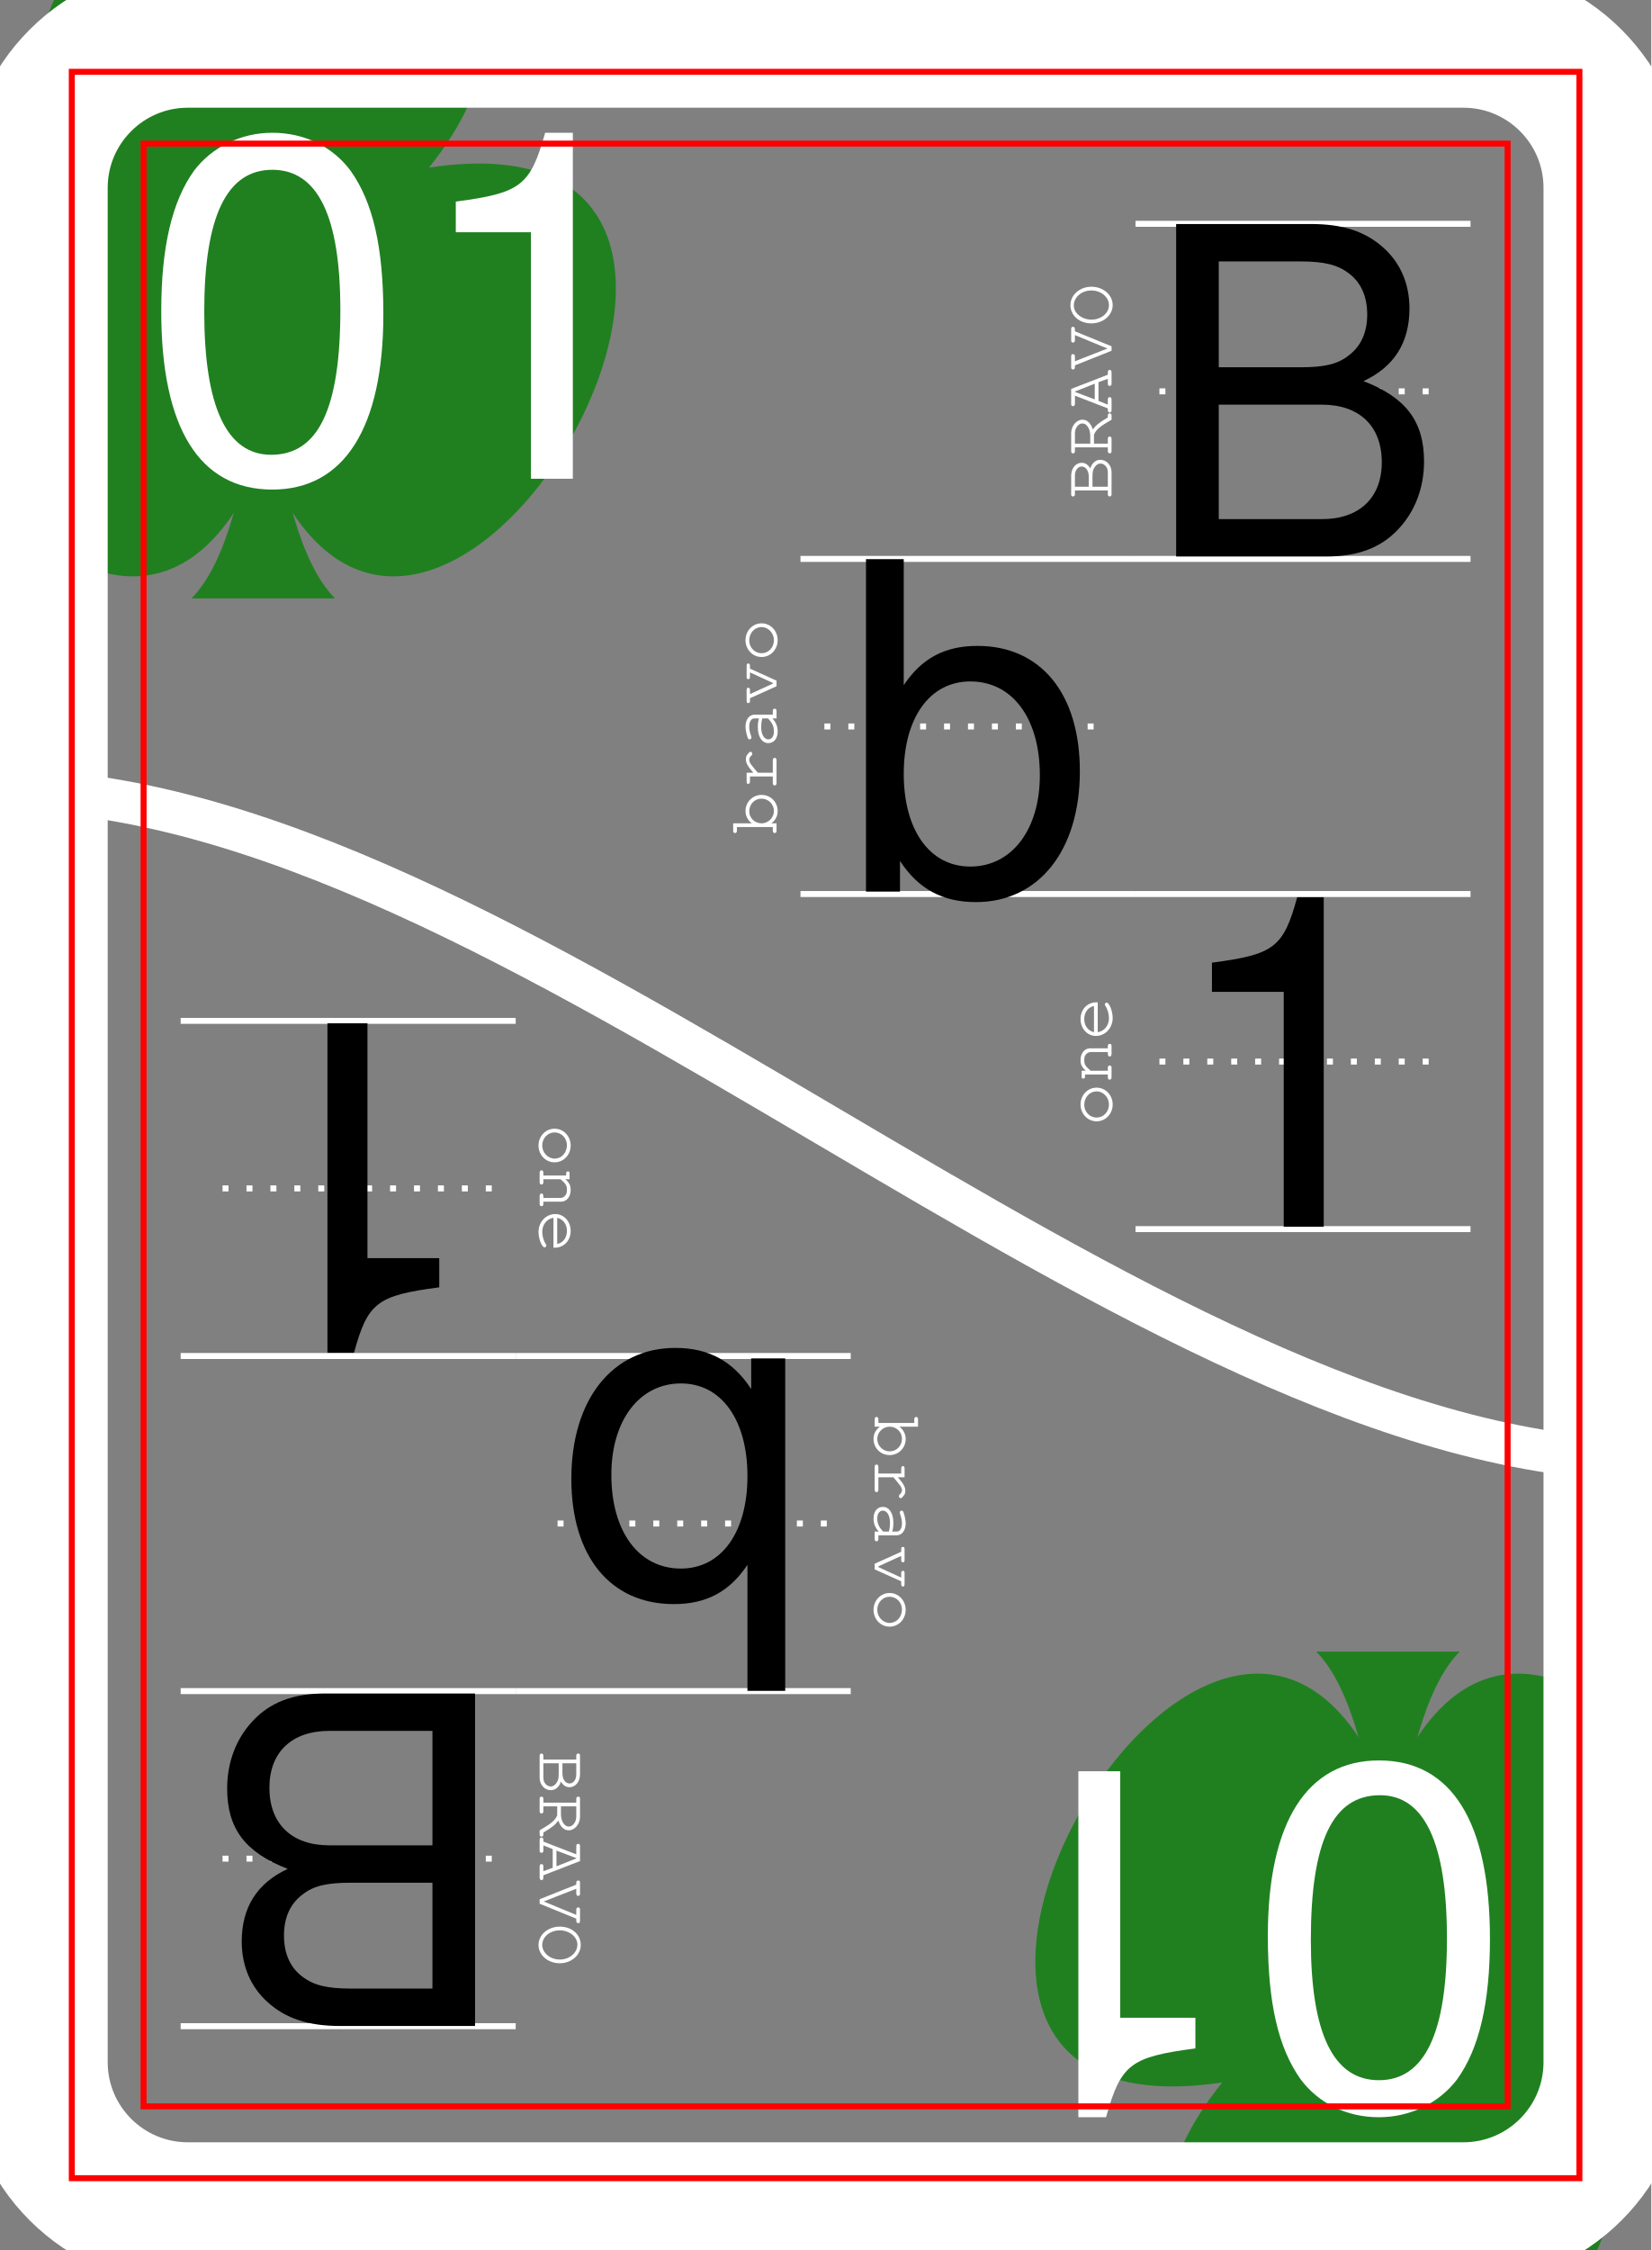
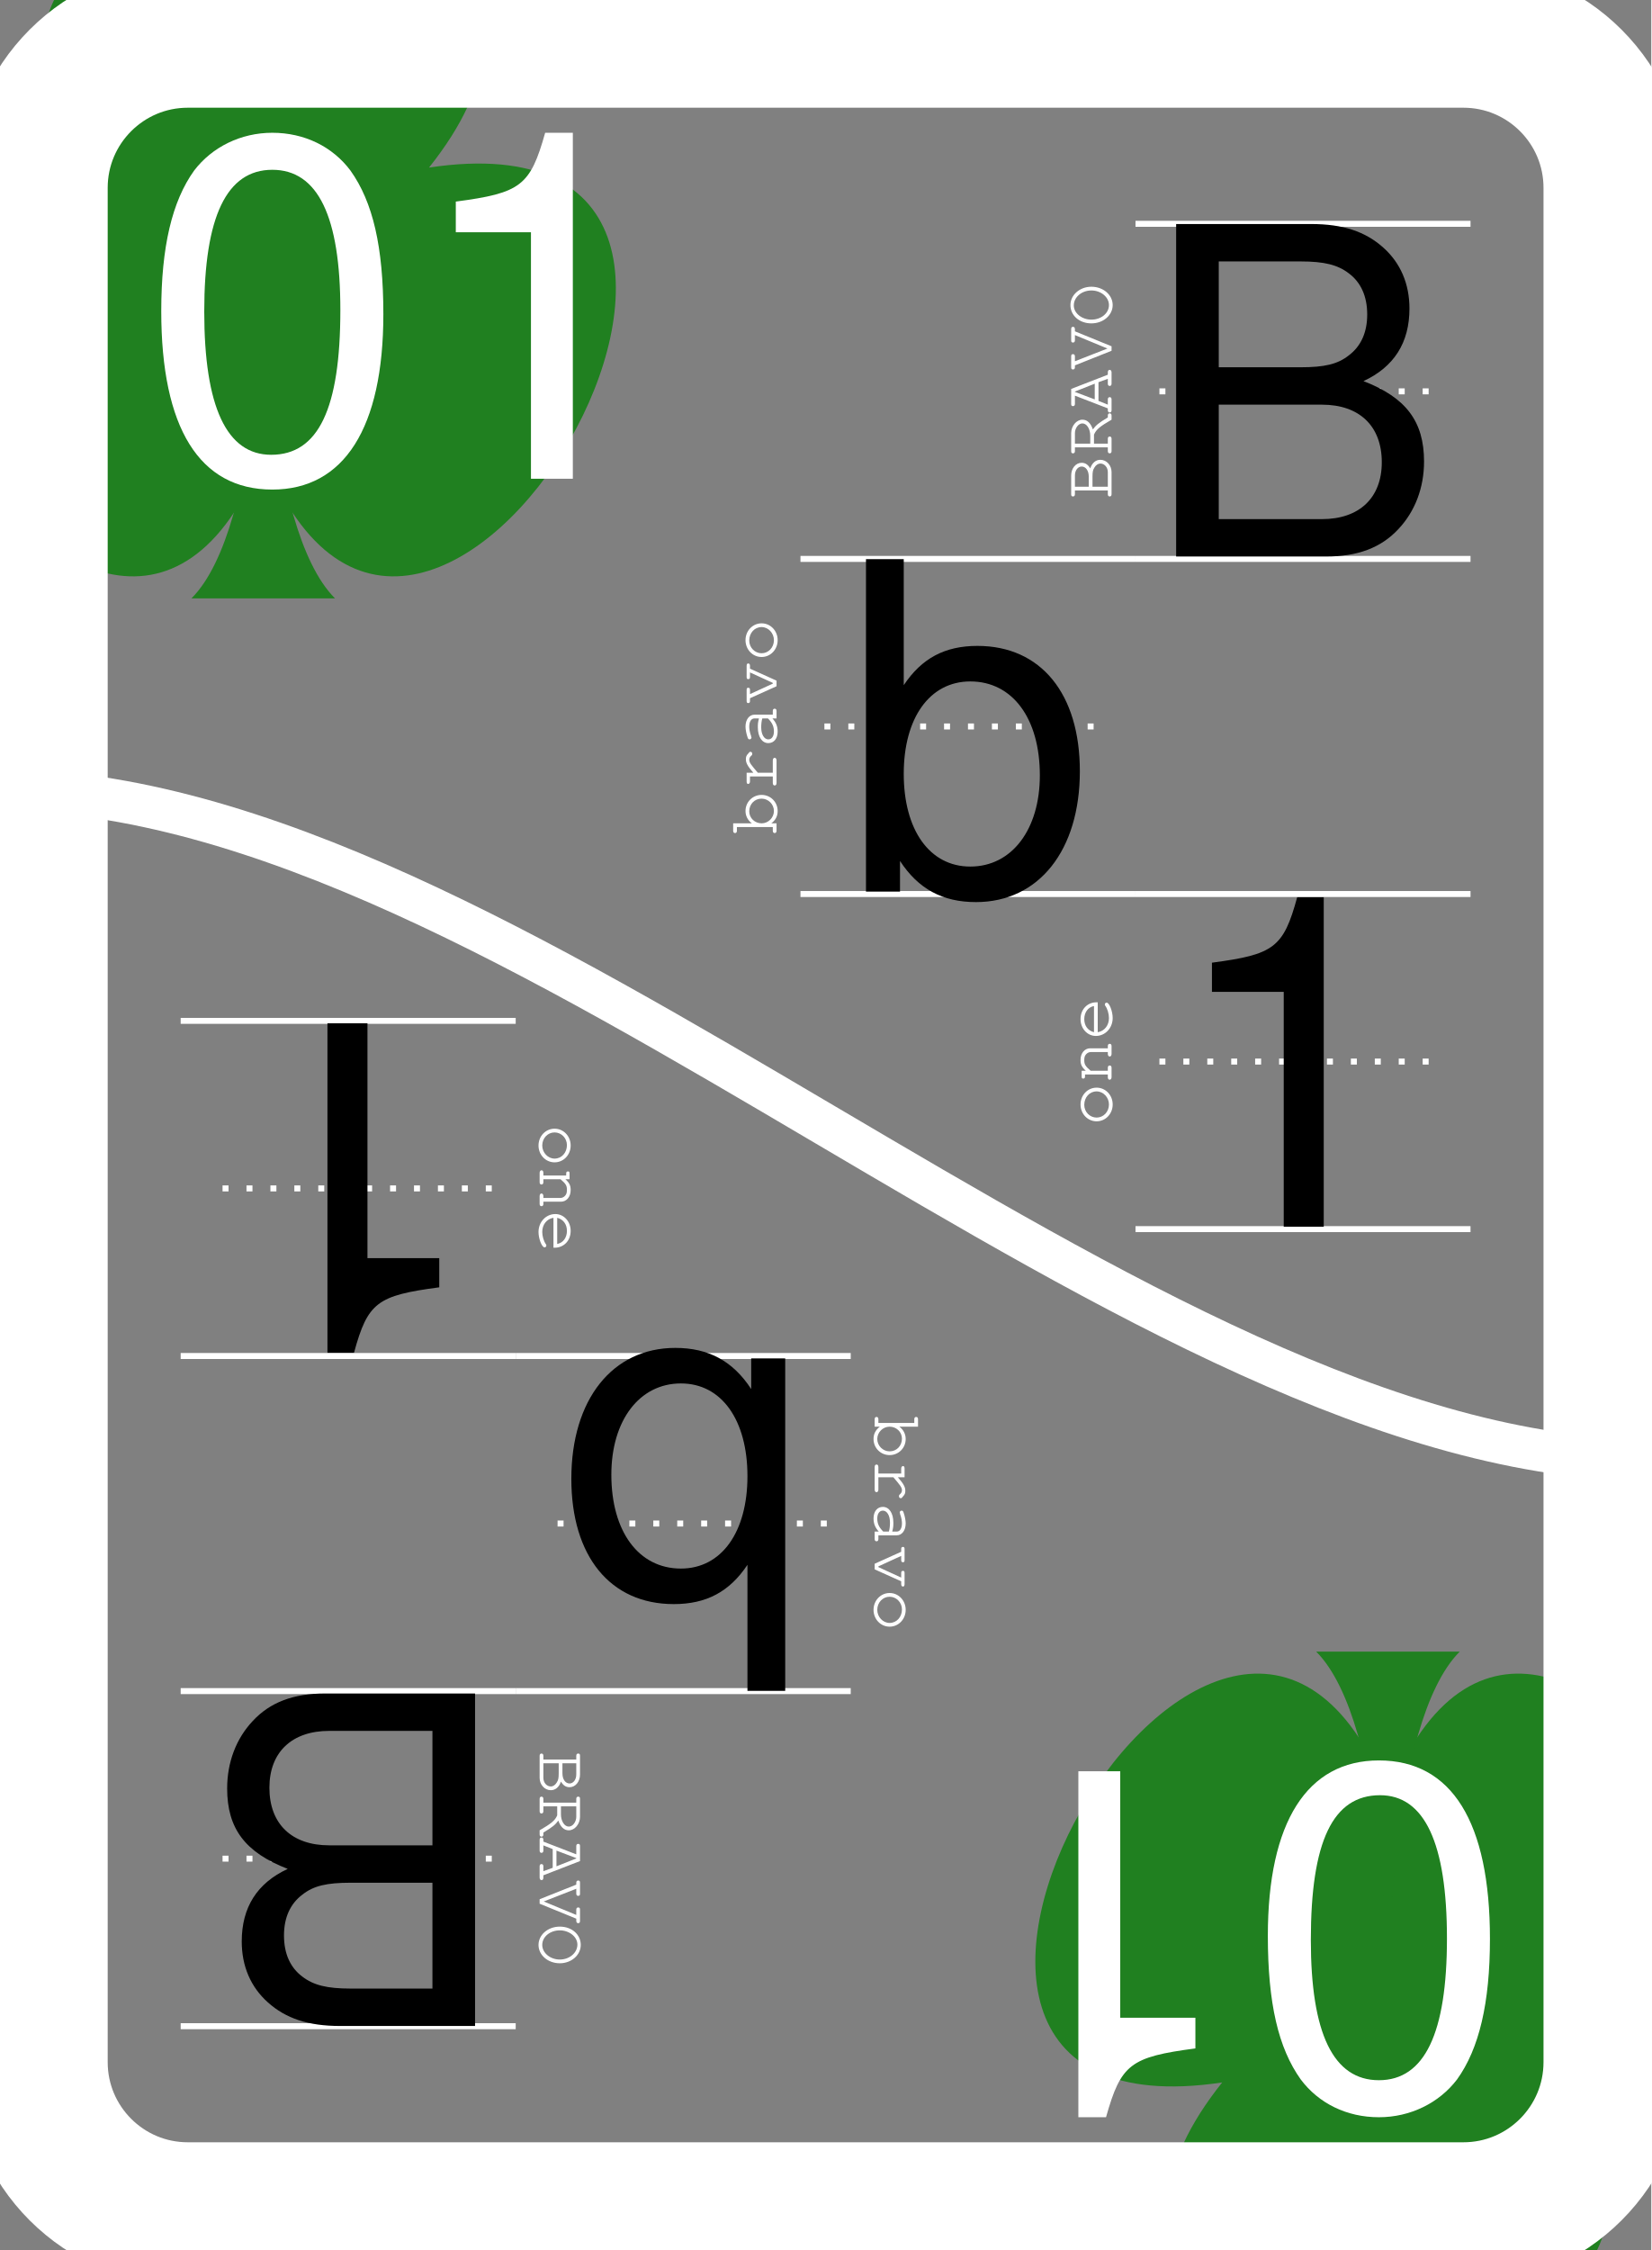
<svg xmlns="http://www.w3.org/2000/svg" xmlns:xlink="http://www.w3.org/1999/xlink" width="69mm" height="94mm" viewBox="-3 -3 69 94" version="1.1" id="card-01">
  <style>
    text { font-family:Helvetica; font-size:19.04px; line-height:1; fill:#000000;fill-opacity:1;stroke:none; }
   
   g.emoji path, g.emoji ellipse, g.emoji circle  { fill:none;stroke:#000000;stroke-width:1.0;stroke-linecap:round;stroke-miterlimit:4;stroke-dasharray:none;stroke-opacity:1 }
   g#card-01-formats-dark text { font-size:7px;fill:#ffffff; }
   g#card-01-thumb-up text, g#card-01-thumb-down text { font-size:7px; }
   path  { fill:none;stroke:#000000;stroke-width:1.0;stroke-linecap:butt;stroke-linejoin:miter;stroke-opacity:1; }
   path.suit { stroke:none; }
   g#card-01-border path  { fill:#808080;fill-opacity:1;stroke:#000000;stroke-width:1.5;stroke-opacity:1;stroke-miterlimit:4;stroke-dasharray:none; }
   g#card-01-lines path { fill:none;stroke:#ffffff;stroke-width:0.25;stroke-linecap:butt;stroke-linejoin:miter;stroke-miterlimit:4;stroke-dasharray:none;stroke-dashoffset:0;stroke-opacity:1 }
   g#card-01-lines-dark path { fill:none;stroke:#000000;stroke-width:0.5;stroke-linecap:butt;stroke-linejoin:miter;stroke-miterlimit:4;stroke-dasharray:none;stroke-dashoffset:0;stroke-opacity:1; }
   g#card-01-lines path.lines-center { stroke-dasharray:0.25, 0.75;}
  </style>
  <defs>
    <g id="card-01-heart-full" class="emoji" transform="translate(-7,-14)">
      <path d="M 7,14 C -5.5,3.5 2,-3 7,2 12,-3 19.5,3.5 7,14 Z" />
    </g>
    <g id="card-01-heart-broken" class="emoji" transform="translate(-7,-14)">
      <path d="M 3.119,0.918 C -0.516,1.134 -2.304,6.546 6.573,13.572            L 10.056,6.195 5.805,7.761 6.763,2.319            C 5.546,1.284 4.244,0.851 3.119,0.918 Z" />
      <path d="M 11.598,-0.031 C 10.627,-0.087 9.524,0.229 8.459,0.983            L 6.937,5.754 12.36,4.47 6.655,12.992            c 0.148,0.146 0.298,0.292 0.453,0.44            C 17.163,6.008 15.371,0.19 11.598,-0.031 Z" />
    </g>
    <g id="card-01-thumb" class="emoji">
      <path d="m 0.25,6 h 4 C 3.761,3.426 2.261,0.331 6.095,0.464           9.005,0.565 8.214,3.28 7.75,6 c 3,0 7,1 4,3 1,1 1,1 0,2 2,1 2,3 -11.5,2 z" />
      <path style="stroke-width:0.5" d="m 4.722,1.807 c 0,0 0.175,2.379 1.03,2.351           0.834,-0.027 0.855,-2.351 0.855,-2.351 z" />
    </g>
    <g id="card-01-thumb-down" transform="translate(-7,-14)">
      <g transform="translate(-0.1064203,-0.6459912)">
-         <path style="fill:none;stroke:#000000;stroke-width:0.342;stroke-miterlimit:4;stroke-dasharray:none;stroke-opacity:1" d="m 6.164,1.456 c -0.871,0.317 -1.75,0.576 -1.954,0.576 -0.337,6.56e-4 -0.37,0.279 -0.37,3.113 v 3.112 l 1.42,1.699 c 0.896,1.072 1.58,2.13 1.855,2.865 0.578,1.548 0.663,1.652 1.361,1.652 1.506,0 2.14,-1.654 1.302,-3.397 -0.703,-1.462 -0.703,-1.462 1.455,-1.462 1.649,0 1.96,-0.054 2.344,-0.408 0.354,-0.325 0.416,-0.551 0.31,-1.118 C 13.393,5.575 13.352,5.054 12.667,2.131 11.27,0.672 9.096,0.391 6.164,1.456 Z" />
-         <path style="fill:none;stroke:#000000;stroke-width:0.342;stroke-linecap:butt;stroke-linejoin:miter;stroke-miterlimit:4;stroke-dasharray:none;stroke-opacity:1" d="m 8.616,14.41 c 0.974,-0.083 0.526,-1.451 0.526,-1.451 l -1.294,-1.563 c -1.552,-0.039 -0.71,0.585 -1.051,0.707" />
-         <rect style="fill:none;fill-opacity:0.801;stroke:#000000;stroke-width:0.39;stroke-linecap:round;stroke-miterlimit:4;stroke-dasharray:none;stroke-opacity:1" width="3.565" height="7.378" x="0.302" y="2.094" />
+         <path d="m 6.164,1.456 c -0.871,0.317 -1.75,0.576 -1.954,0.576 -0.337,6.56e-4 -0.37,0.279 -0.37,3.113 v 3.112 l 1.42,1.699 c 0.896,1.072 1.58,2.13 1.855,2.865 0.578,1.548 0.663,1.652 1.361,1.652 1.506,0 2.14,-1.654 1.302,-3.397 -0.703,-1.462 -0.703,-1.462 1.455,-1.462 1.649,0 1.96,-0.054 2.344,-0.408 0.354,-0.325 0.416,-0.551 0.31,-1.118 C 13.393,5.575 13.352,5.054 12.667,2.131 11.27,0.672 9.096,0.391 6.164,1.456 Z" />
+         <path d="m 8.616,14.41 c 0.974,-0.083 0.526,-1.451 0.526,-1.451 l -1.294,-1.563 c -1.552,-0.039 -0.71,0.585 -1.051,0.707" />
+         <rect width="3.565" height="8.378" x="0.302" y="2.094" />
      </g>
    </g>
    <g id="card-01-thumb-up" class="emoji" transform="translate(-7,-14)">
      <g transform="translate(-0.1064198,-0.2965792)">
-         <path style="fill:none;stroke:#000000;stroke-width:0.342;stroke-miterlimit:4;stroke-dasharray:none;stroke-opacity:1" d="m 6.187,13.485 c -0.869,-0.317 -1.745,-0.576 -1.948,-0.576 -0.336,-6.46e-4 -0.369,-0.279 -0.369,-3.113 v -3.112 l 1.416,-1.699 c 0.893,-1.072 1.576,-2.13 1.849,-2.865 0.576,-1.548 0.661,-1.652 1.357,-1.652 1.501,0 2.134,1.654 1.298,3.397 -0.701,1.462 -0.701,1.462 1.45,1.462 1.644,0 1.954,0.054 2.337,0.408 0.353,0.325 0.415,0.551 0.309,1.118 -0.493,2.514 -0.534,3.035 -1.217,5.958 -1.392,1.459 -3.56,1.74 -6.483,0.674 z" />
-         <path style="fill:none;stroke:#000000;stroke-width:0.342;stroke-linecap:butt;stroke-linejoin:miter;stroke-miterlimit:4;stroke-dasharray:none;stroke-opacity:1" d="m 8.632,0.531 c 0.971,0.083 0.524,1.451 0.524,1.451 l -1.29,1.563 c -1.548,0.039 -0.708,-0.585 -1.048,-0.707" />
-         <rect style="fill:none;fill-opacity:0.801;stroke:#000000;stroke-width:0.39;stroke-linecap:round;stroke-miterlimit:4;stroke-dasharray:none;stroke-opacity:1" id="rect1836" width="3.555" height="7.378" x="0.301" y="6.697" />
+         <path d="m 6.187,13.485 c -0.869,-0.317 -1.745,-0.576 -1.948,-0.576 -0.336,-6.46e-4 -0.369,-0.279 -0.369,-3.113 v -3.112 l 1.416,-1.699 c 0.893,-1.072 1.576,-2.13 1.849,-2.865 0.576,-1.548 0.661,-1.652 1.357,-1.652 1.501,0 2.134,1.654 1.298,3.397 -0.701,1.462 -0.701,1.462 1.45,1.462 1.644,0 1.954,0.054 2.337,0.408 0.353,0.325 0.415,0.551 0.309,1.118 -0.493,2.514 -0.534,3.035 -1.217,5.958 -1.392,1.459 -3.56,1.74 -6.483,0.674 z" />
+         <path d="m 8.632,0.531 c 0.971,0.083 0.524,1.451 0.524,1.451 l -1.29,1.563 c -1.548,0.039 -0.708,-0.585 -1.048,-0.707" />
+         <rect width="3.555" height="8.378" x="0.301" y="6.697" />
      </g>
    </g>
    <g id="card-01-sad" class="emoji" transform="translate(-7,-14)">
      <ellipse id="card-01-sad-right-eye" cx="9.5" cy="4" rx="0.25" ry="0.75" />
      <ellipse id="card-01-sad-left-eye" cx="4.5" cy="4" rx="0.25" ry="0.75" />
      <circle id="card-01-sad-face" cx="7" cy="7" r="7" />
      <path id="card-01-sad-frown" d="m 3,10 c 1.5,-3 6,-3 8,0" />
    </g>
    <g id="card-01-happy" class="emoji" transform="translate(-7,-14)">
      <ellipse id="card-01-happy-right-eye" cx="9.5" cy="4" rx="0.25" ry="0.75" />
      <ellipse id="card-01-happy-left-eye" cx="4.5" cy="4" rx="0.25" ry="0.75" />
      <circle id="card-01-happy-face" cx="7" cy="7" r="7" />
      <path id="card-01-happy-smile" d="m 3,8 c 1.5,4 6,4 8,0" />
    </g>
    <g id="card-01-suit-club" transform="translate(7,7)">
      <path id="card-01-suit-club-flower" style="fill:#208020;stroke:none" d="     M -7.347880794884119e-16,4.0      C 3.365,12.557 12.557,-3.365 3.464,-2.0      C 9.192,-9.192 -9.192,-9.192 -3.464,-2      C -12.557,-3.365 -3.365,12.557 -7.347880794884119e-16,4.0      Z     " />
      <path id="card-01-suit-club-stem" style="fill:#208020;stroke:none" d="     m 0,7.0      h -1.5      c 1.5,-1.5 1.5,-7.0 1.5,-7.0      c 0,0 0,5.5 1.5,7.0      z" />
    </g>
    <g id="card-01-suit-heart">
      <path style="fill:#802020;stroke:none" d="M 7,14 C -5.5,3.5 2,-3 7,2 12,-3 19.5,3.5 7,14 Z" />
    </g>
    <g id="card-01-suit-diamond">
      <path style="fill:#202080;stroke:none" d="m 7,14 -7,-10 7,-4 7,4 z" />
    </g>
    <g id="card-01-suit-spade">
      <path style="fill:#202020;stroke:none" d="M 7,0 C -5.5,10.5 2,17 7,12 12,17 19.5,10.5 7,0 Z" />
      <path style="fill:#202020;stroke:none" d="m 7,14 h -1.5 c 1.5,-1.5 1.5,-7.0 1.5,-7.0 c 0,0 0,5.5 1.5,7.0 z" />
    </g>
    <g id="card-01-lines">
      <path d="m 0,0 14,0" />
      <path class="lines-center" d="m 1,7 12,0" />
      <path d="m 0,14 14,0" />
    </g>
    <g id="card-01-lines-dark">
      
      
      
    </g>
    <g id="card-01-translate-text">
      <text xml:space="preserve" x="37.45" y="34.25" text-anchor="middle">b</text>
      <text xml:space="preserve" x="51" y="20.25" text-anchor="middle">B</text>
      <text xml:space="preserve" x="51" y="48.25" text-anchor="middle">1</text>
    </g>
    <g id="card-01-translate-pics">
      <use x="37.45" y="34.25" xlink:href="#card-01-" />
      <use x="51" y="20.25" xlink:href="#card-01-" />
      <use x="51" y="48.25" xlink:href="#card-01-" />
    </g>
    <g id="card-01-formats">
      <g id="formats-up" transform="translate(44.45,6.35)">
        <use xlink:href="#card-01-lines" />
        <text transform="rotate(-90) translate(-7,-1)" xml:space="preserve" text-anchor="middle" style="font-size:3px;line-height:1;font-family:Courier;fill:#ffffff;fill-opacity:1;stroke:#ffffff;stroke-width:0;stroke-miterlimit:4;stroke-dasharray:none;stroke-opacity:1">BRAVO</text>
      </g>
      <g id="card-01-formats-plain" transform="translate(30.45,20.35)">
        <use xlink:href="#card-01-lines" />
        <text transform="rotate(-90) translate(-7,-1)" xml:space="preserve" text-anchor="middle" style="font-size:3px;line-height:1;font-family:Courier;fill:#ffffff;fill-opacity:1;stroke:#ffffff;stroke-width:0;stroke-miterlimit:4;stroke-dasharray:none;stroke-opacity:1">bravo</text>
      </g>
      <g id="card-01-formats-down" transform="translate(44.45,34.35)">
        <use xlink:href="#card-01-lines" />
        <text transform="rotate(-90) translate(-7,-1)" xml:space="preserve" text-anchor="middle" style="font-size:3px;line-height:1;font-family:Courier;fill:#ffffff;fill-opacity:1;stroke:#ffffff;stroke-width:0;stroke-miterlimit:4;stroke-dasharray:none;stroke-opacity:1">one</text>
      </g>
      <text xml:space="preserve" text-anchor="middle" style="font-size:7px;line-height:1;font-family:Courier;fill:#ffffff;fill-opacity:1;stroke:#ffffff;stroke-width:0;stroke-miterlimit:4;stroke-dasharray:none;stroke-opacity:1" x="51.45" y="28.50" />
    </g>
    <g id="card-01-formats-dark">
      <g id="card-01-formats-up" transform="translate(44.45,6.35)">
        <use xlink:href="#card-01-lines-dark" />
        <text transform="rotate(-90) translate(-7,-1)" xml:space="preserve" text-anchor="middle" style="font-size:3px;line-height:1;font-family:Courier;fill:#ffffff;fill-opacity:1;stroke:#ffffff;stroke-width:0;stroke-miterlimit:4;stroke-dasharray:none;stroke-opacity:1">BRAVO</text>
      </g>
      <g id="card-01-formats-plain" transform="translate(30.45,20.35)">
        <use xlink:href="#card-01-lines-dark" />
        <text transform="rotate(-90) translate(-7,18.5)" xml:space="preserve" text-anchor="middle" style="font-size:4px;line-height:1;font-family:Courier;fill:#ffffff;fill-opacity:1;stroke:#ffffff;stroke-width:0;stroke-miterlimit:4;stroke-dasharray:none;stroke-opacity:1">bravo</text>
      </g>
      <g id="card-01-formats-down" transform="translate(44.45,34.35)">
        <use xlink:href="#card-01-lines-dark" />
        <text transform="rotate(-90) translate(-7,-1)" xml:space="preserve" text-anchor="middle" style="font-size:3px;line-height:1;font-family:Courier;fill:#ffffff;fill-opacity:1;stroke:#ffffff;stroke-width:0;stroke-miterlimit:4;stroke-dasharray:none;stroke-opacity:1">one</text>
      </g>
      <text xml:space="preserve" text-anchor="middle" style="fill:#000000;font-size:150%" x="51.45" y="36" />
    </g>
  </defs>
  <g id="card-01-main-layer">
    <rect x="-3" y="-3" width="69" height="94" style="fill:#808080" />
    <use opacity="1" transform="matrix(2,0,0,2,-6,-6)" xlink:href="#card-01-suit-club" />
    <use xlink:href="#card-01-formats" />
    <g transform="rotate(180,31.5,44)">
      <use opacity="1" transform="matrix(2,0,0,2,-6,-6)" xlink:href="#card-01-suit-club" />
      <use xlink:href="#card-01-formats" />
    </g>
    <g id="card-01-border">
      <rect x="-1.5" y="-1.5" width="66" height="91" rx="6.35" opacity="1.0" style="fill:none;stroke:#ffffff;stroke-width:6.0" />
      <path id="card-01-border-separator" style="stroke:#ffffff;stroke-width:1.75;fill:none;" d="M -3.0,30 C 18.5,30 44.5,58 66,58" />
    </g>
    <g id="card-01-upward">
      <text x="14" y="17" style="font-family:Helvetica;font-size:20px;fill:#fff" text-anchor="middle">01</text>
      <use xlink:href="#card-01-translate-text" />
    </g>
    <use xlink:href="#card-01-upward" transform="rotate(180,31.5,44)" />
-     <rect x="0" y="0" width="63" height="88" style="stroke:#f00;stroke-width:0.25;fill:none;" />
-     <rect x="3" y="3" width="57" height="82" style="stroke:#f00;stroke-width:0.25;fill:none;" />
  </g>
</svg>
